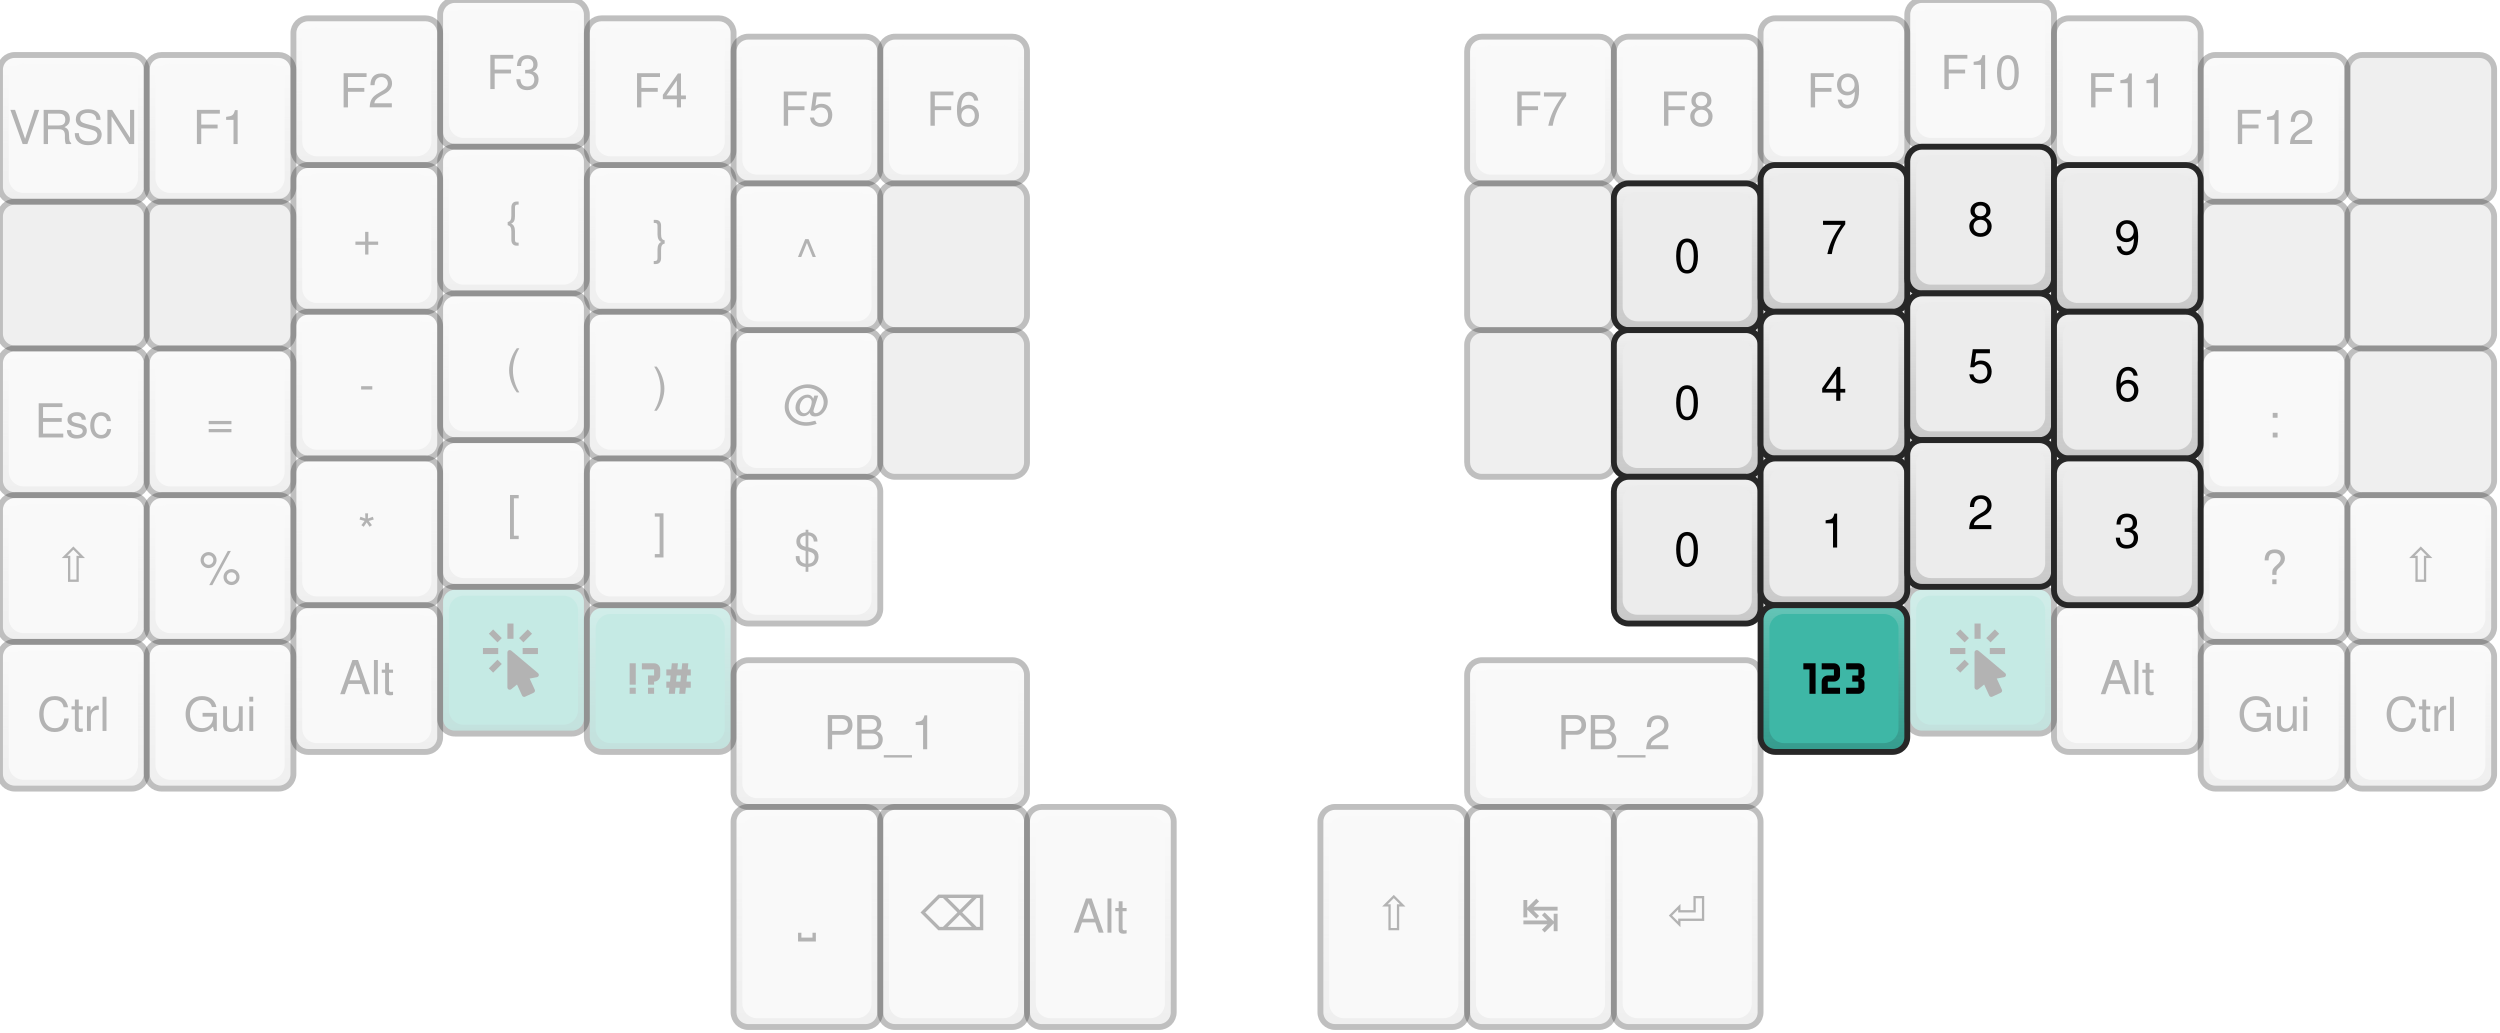
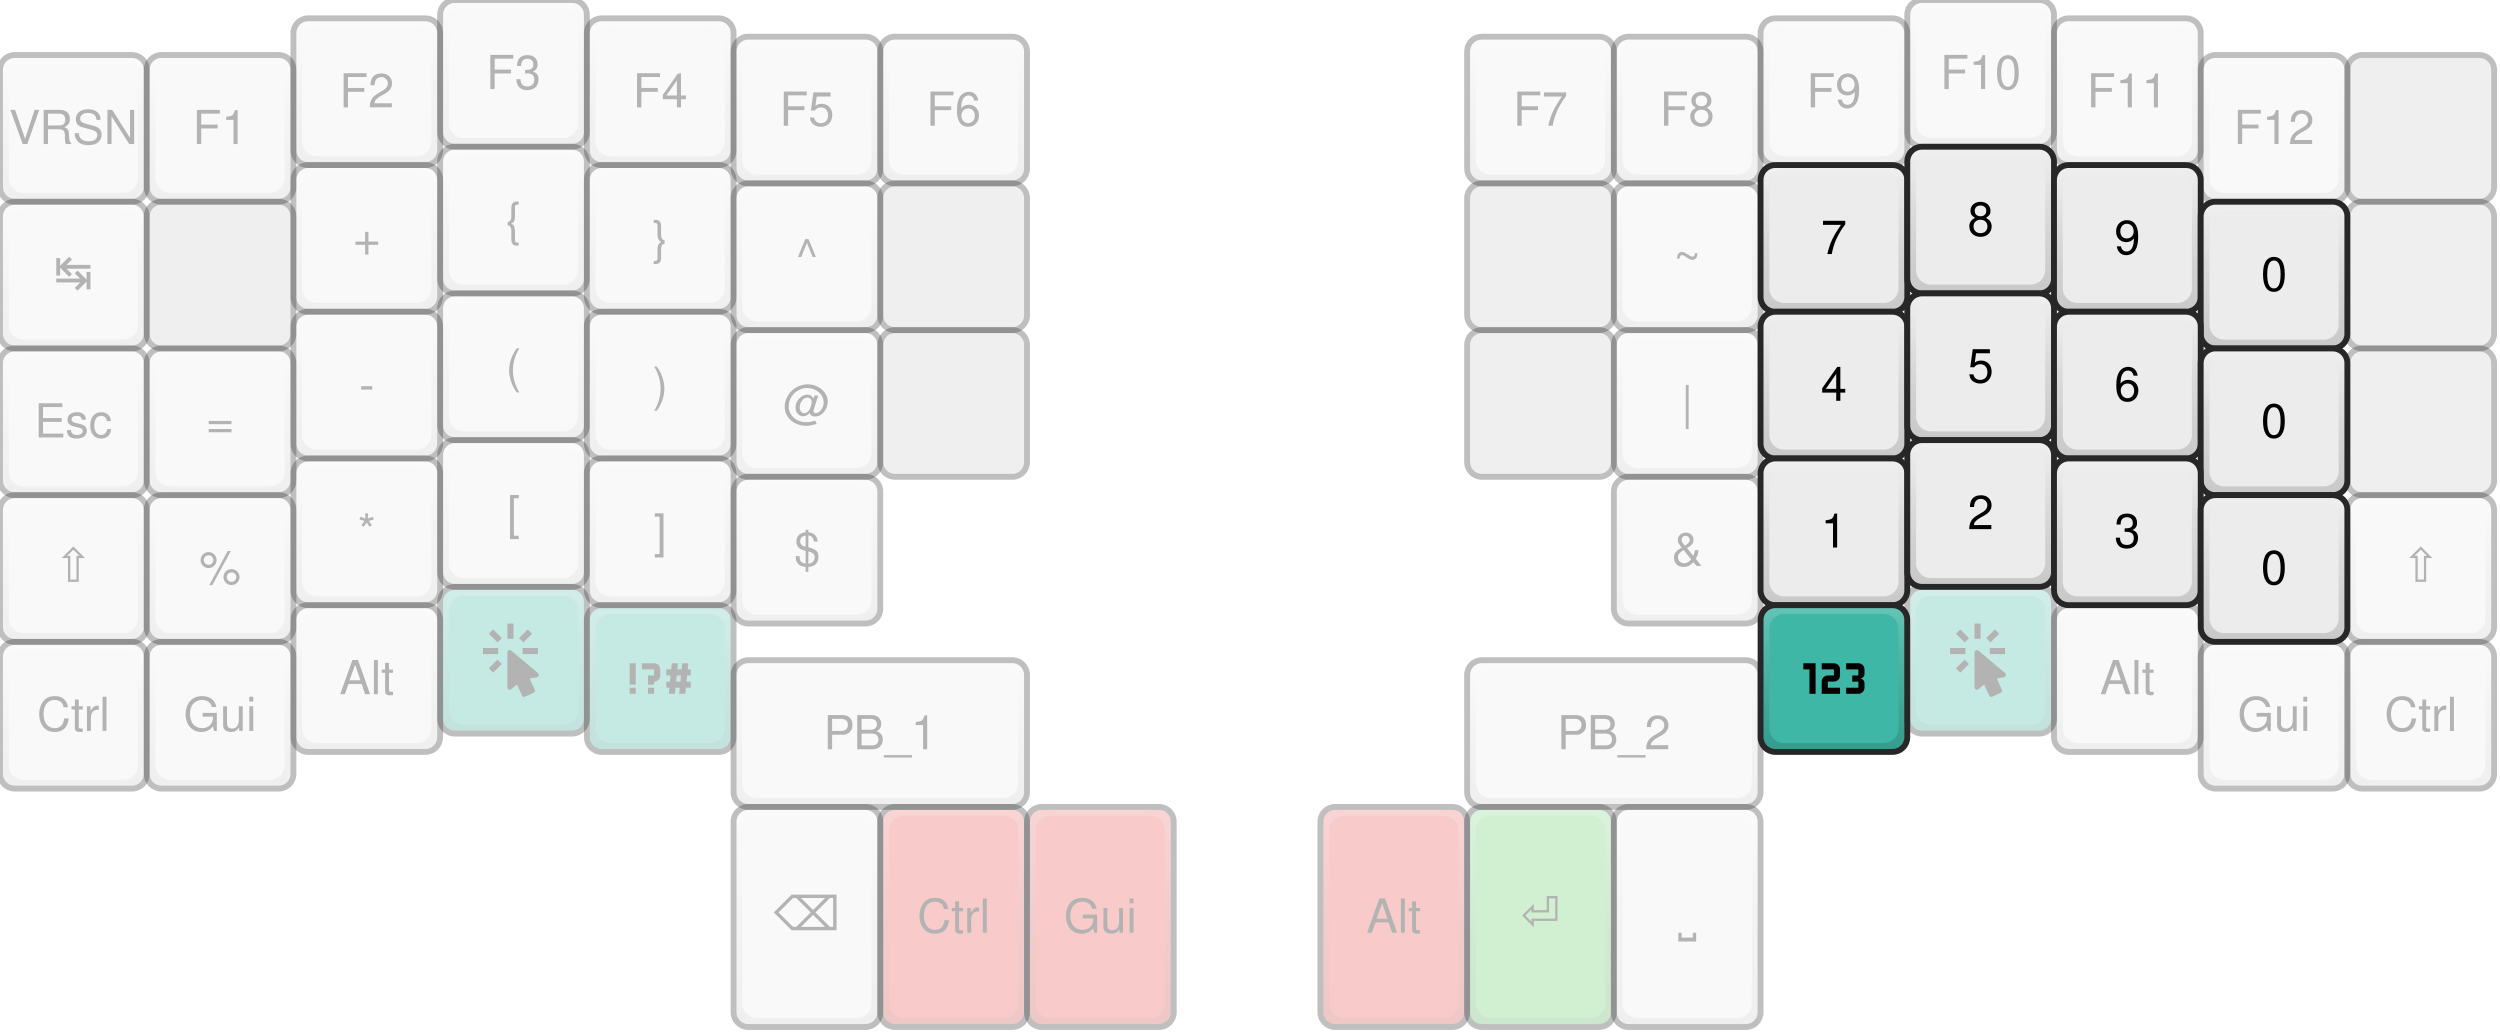
<svg xmlns="http://www.w3.org/2000/svg" width="852" height="352.0">
  <defs>
    <linearGradient id="keycap-border" x1="0%" y1="0%" x2="0%" y2="100%">
      <stop offset="0%" stop-color="rgba(255,255,255,0.2)" />
      <stop offset="100%" stop-color="rgba(0,0,0,0.15)" />
    </linearGradient>
  </defs>
  <g transform="translate(0, 18.75)" opacity="0.3">
    <rect rx="5" fill="#ececec" width="50" height="50" />
    <rect rx="5" stroke-width="2" stroke="#272727" fill="url(#keycap-border)" width="50" height="50" />
    <rect style="fill:#ececec;stroke-width:2" rx="5" x="3" y="3" width="44" height="44" />
    <text style="font-size:16px;color:#272727;font-family:'Helvetica', 'Arial', sans-serif;text-anchor:middle;dominant-baseline:middle" x="25.0" y="25.0">VRSN</text>
  </g>
  <g transform="translate(50, 18.75)" opacity="0.3">
    <rect rx="5" fill="#ececec" width="50" height="50" />
    <rect rx="5" stroke-width="2" stroke="#272727" fill="url(#keycap-border)" width="50" height="50" />
    <rect style="fill:#ececec;stroke-width:2" rx="5" x="3" y="3" width="44" height="44" />
    <text style="font-size:16px;color:#272727;font-family:'Helvetica', 'Arial', sans-serif;text-anchor:middle;dominant-baseline:middle" x="25.0" y="25.0">F1</text>
  </g>
  <g transform="translate(100, 6.25)" opacity="0.3">
    <rect rx="5" fill="#ececec" width="50" height="50" />
    <rect rx="5" stroke-width="2" stroke="#272727" fill="url(#keycap-border)" width="50" height="50" />
    <rect style="fill:#ececec;stroke-width:2" rx="5" x="3" y="3" width="44" height="44" />
    <text style="font-size:16px;color:#272727;font-family:'Helvetica', 'Arial', sans-serif;text-anchor:middle;dominant-baseline:middle" x="25.0" y="25.0">F2</text>
  </g>
  <g transform="translate(150, 0)" opacity="0.3">
    <rect rx="5" fill="#ececec" width="50" height="50" />
    <rect rx="5" stroke-width="2" stroke="#272727" fill="url(#keycap-border)" width="50" height="50" />
    <rect style="fill:#ececec;stroke-width:2" rx="5" x="3" y="3" width="44" height="44" />
    <text style="font-size:16px;color:#272727;font-family:'Helvetica', 'Arial', sans-serif;text-anchor:middle;dominant-baseline:middle" x="25.0" y="25.0">F3</text>
  </g>
  <g transform="translate(200, 6.25)" opacity="0.3">
    <rect rx="5" fill="#ececec" width="50" height="50" />
    <rect rx="5" stroke-width="2" stroke="#272727" fill="url(#keycap-border)" width="50" height="50" />
    <rect style="fill:#ececec;stroke-width:2" rx="5" x="3" y="3" width="44" height="44" />
    <text style="font-size:16px;color:#272727;font-family:'Helvetica', 'Arial', sans-serif;text-anchor:middle;dominant-baseline:middle" x="25.0" y="25.0">F4</text>
  </g>
  <g transform="translate(250, 12.5)" opacity="0.3">
    <rect rx="5" fill="#ececec" width="50" height="50" />
    <rect rx="5" stroke-width="2" stroke="#272727" fill="url(#keycap-border)" width="50" height="50" />
    <rect style="fill:#ececec;stroke-width:2" rx="5" x="3" y="3" width="44" height="44" />
    <text style="font-size:16px;color:#272727;font-family:'Helvetica', 'Arial', sans-serif;text-anchor:middle;dominant-baseline:middle" x="25.0" y="25.0">F5</text>
  </g>
  <g transform="translate(300, 12.5)" opacity="0.3">
    <rect rx="5" fill="#ececec" width="50" height="50" />
    <rect rx="5" stroke-width="2" stroke="#272727" fill="url(#keycap-border)" width="50" height="50" />
    <rect style="fill:#ececec;stroke-width:2" rx="5" x="3" y="3" width="44" height="44" />
    <text style="font-size:16px;color:#272727;font-family:'Helvetica', 'Arial', sans-serif;text-anchor:middle;dominant-baseline:middle" x="25.0" y="25.0">F6</text>
  </g>
  <g transform="translate(500, 12.5)" opacity="0.3">
    <rect rx="5" fill="#ececec" width="50" height="50" />
    <rect rx="5" stroke-width="2" stroke="#272727" fill="url(#keycap-border)" width="50" height="50" />
    <rect style="fill:#ececec;stroke-width:2" rx="5" x="3" y="3" width="44" height="44" />
    <text style="font-size:16px;color:#272727;font-family:'Helvetica', 'Arial', sans-serif;text-anchor:middle;dominant-baseline:middle" x="25.0" y="25.0">F7</text>
  </g>
  <g transform="translate(550, 12.5)" opacity="0.3">
    <rect rx="5" fill="#ececec" width="50" height="50" />
    <rect rx="5" stroke-width="2" stroke="#272727" fill="url(#keycap-border)" width="50" height="50" />
    <rect style="fill:#ececec;stroke-width:2" rx="5" x="3" y="3" width="44" height="44" />
    <text style="font-size:16px;color:#272727;font-family:'Helvetica', 'Arial', sans-serif;text-anchor:middle;dominant-baseline:middle" x="25.0" y="25.0">F8</text>
  </g>
  <g transform="translate(600, 6.25)" opacity="0.3">
    <rect rx="5" fill="#ececec" width="50" height="50" />
    <rect rx="5" stroke-width="2" stroke="#272727" fill="url(#keycap-border)" width="50" height="50" />
    <rect style="fill:#ececec;stroke-width:2" rx="5" x="3" y="3" width="44" height="44" />
    <text style="font-size:16px;color:#272727;font-family:'Helvetica', 'Arial', sans-serif;text-anchor:middle;dominant-baseline:middle" x="25.0" y="25.0">F9</text>
  </g>
  <g transform="translate(650, 0)" opacity="0.3">
    <rect rx="5" fill="#ececec" width="50" height="50" />
    <rect rx="5" stroke-width="2" stroke="#272727" fill="url(#keycap-border)" width="50" height="50" />
    <rect style="fill:#ececec;stroke-width:2" rx="5" x="3" y="3" width="44" height="44" />
    <text style="font-size:16px;color:#272727;font-family:'Helvetica', 'Arial', sans-serif;text-anchor:middle;dominant-baseline:middle" x="25.0" y="25.0">F10</text>
  </g>
  <g transform="translate(700, 6.25)" opacity="0.3">
    <rect rx="5" fill="#ececec" width="50" height="50" />
    <rect rx="5" stroke-width="2" stroke="#272727" fill="url(#keycap-border)" width="50" height="50" />
    <rect style="fill:#ececec;stroke-width:2" rx="5" x="3" y="3" width="44" height="44" />
    <text style="font-size:16px;color:#272727;font-family:'Helvetica', 'Arial', sans-serif;text-anchor:middle;dominant-baseline:middle" x="25.0" y="25.0">F11</text>
  </g>
  <g transform="translate(750, 18.75)" opacity="0.3">
    <rect rx="5" fill="#ececec" width="50" height="50" />
    <rect rx="5" stroke-width="2" stroke="#272727" fill="url(#keycap-border)" width="50" height="50" />
    <rect style="fill:#ececec;stroke-width:2" rx="5" x="3" y="3" width="44" height="44" />
    <text style="font-size:16px;color:#272727;font-family:'Helvetica', 'Arial', sans-serif;text-anchor:middle;dominant-baseline:middle" x="25.0" y="25.0">F12</text>
  </g>
  <g transform="translate(800, 18.75)" opacity="0.3">
    <rect fill="#ececec" rx="5" width="50" height="50" />
    <rect stroke-width="2" stroke="#272727" fill="rgba(0,0,0,0.15)" rx="5" width="50" height="50" />
  </g>
  <g transform="translate(0, 68.75)" opacity="0.3">
-     <rect fill="#ececec" rx="5" width="50" height="50" />
-     <rect stroke-width="2" stroke="#272727" fill="rgba(0,0,0,0.15)" rx="5" width="50" height="50" />
+     <rect rx="5" fill="#ececec" width="50" height="50" />
+     <rect rx="5" stroke-width="2" stroke="#272727" fill="url(#keycap-border)" width="50" height="50" />
+     <rect style="fill:#ececec;stroke-width:2" rx="5" x="3" y="3" width="44" height="44" />
+     <text style="font-size:16px;color:#272727;font-family:'Helvetica', 'Arial', sans-serif;text-anchor:middle;dominant-baseline:middle" x="25.0" y="25.0">↹</text>
  </g>
  <g transform="translate(50, 68.75)" opacity="0.3">
    <rect fill="#ececec" rx="5" width="50" height="50" />
    <rect stroke-width="2" stroke="#272727" fill="rgba(0,0,0,0.15)" rx="5" width="50" height="50" />
  </g>
  <g transform="translate(100, 56.25)" opacity="0.3">
    <rect rx="5" fill="#ececec" width="50" height="50" />
    <rect rx="5" stroke-width="2" stroke="#272727" fill="url(#keycap-border)" width="50" height="50" />
    <rect style="fill:#ececec;stroke-width:2" rx="5" x="3" y="3" width="44" height="44" />
    <text style="font-size:16px;color:#272727;font-family:'Helvetica', 'Arial', sans-serif;text-anchor:middle;dominant-baseline:middle" x="25.0" y="25.0">+</text>
  </g>
  <g transform="translate(150, 50)" opacity="0.3">
    <rect rx="5" fill="#ececec" width="50" height="50" />
    <rect rx="5" stroke-width="2" stroke="#272727" fill="url(#keycap-border)" width="50" height="50" />
    <rect style="fill:#ececec;stroke-width:2" rx="5" x="3" y="3" width="44" height="44" />
    <text style="font-size:16px;color:#272727;font-family:'Helvetica', 'Arial', sans-serif;text-anchor:middle;dominant-baseline:middle" x="25.0" y="25.0">{</text>
  </g>
  <g transform="translate(200, 56.25)" opacity="0.3">
    <rect rx="5" fill="#ececec" width="50" height="50" />
    <rect rx="5" stroke-width="2" stroke="#272727" fill="url(#keycap-border)" width="50" height="50" />
    <rect style="fill:#ececec;stroke-width:2" rx="5" x="3" y="3" width="44" height="44" />
    <text style="font-size:16px;color:#272727;font-family:'Helvetica', 'Arial', sans-serif;text-anchor:middle;dominant-baseline:middle" x="25.0" y="25.0">}</text>
  </g>
  <g transform="translate(250, 62.5)" opacity="0.3">
    <rect rx="5" fill="#ececec" width="50" height="50" />
    <rect rx="5" stroke-width="2" stroke="#272727" fill="url(#keycap-border)" width="50" height="50" />
    <rect style="fill:#ececec;stroke-width:2" rx="5" x="3" y="3" width="44" height="44" />
    <text style="font-size:16px;color:#272727;font-family:'Helvetica', 'Arial', sans-serif;text-anchor:middle;dominant-baseline:middle" x="25.0" y="25.0">^</text>
  </g>
  <g transform="translate(300, 62.5)" opacity="0.3">
    <rect fill="#ececec" rx="5" width="50" height="50" />
    <rect stroke-width="2" stroke="#272727" fill="rgba(0,0,0,0.15)" rx="5" width="50" height="50" />
  </g>
  <g transform="translate(500, 62.5)" opacity="0.3">
    <rect fill="#ececec" rx="5" width="50" height="50" />
    <rect stroke-width="2" stroke="#272727" fill="rgba(0,0,0,0.15)" rx="5" width="50" height="50" />
  </g>
-   <g transform="translate(550, 62.5)" opacity="1">
+   <g transform="translate(550, 62.5)" opacity="0.3">
+     <rect rx="5" fill="#ececec" width="50" height="50" />
+     <rect rx="5" stroke-width="2" stroke="#272727" fill="url(#keycap-border)" width="50" height="50" />
+     <rect style="fill:#ececec;stroke-width:2" rx="5" x="3" y="3" width="44" height="44" />
+     <text style="font-size:16px;color:#272727;font-family:'Helvetica', 'Arial', sans-serif;text-anchor:middle;dominant-baseline:middle" x="25.0" y="25.0">~</text>
+   </g>
+   <g transform="translate(600, 56.25)" opacity="1">
+     <rect rx="5" fill="#ececec" width="50" height="50" />
+     <rect rx="5" stroke-width="2" stroke="#272727" fill="url(#keycap-border)" width="50" height="50" />
+     <rect style="fill:#ececec;stroke-width:2" rx="5" x="3" y="3" width="44" height="44" />
+     <text style="font-size:16px;color:#272727;font-family:'Helvetica', 'Arial', sans-serif;text-anchor:middle;dominant-baseline:middle" x="25.0" y="25.0">7</text>
+   </g>
+   <g transform="translate(650, 50)" opacity="1">
+     <rect rx="5" fill="#ececec" width="50" height="50" />
+     <rect rx="5" stroke-width="2" stroke="#272727" fill="url(#keycap-border)" width="50" height="50" />
+     <rect style="fill:#ececec;stroke-width:2" rx="5" x="3" y="3" width="44" height="44" />
+     <text style="font-size:16px;color:#272727;font-family:'Helvetica', 'Arial', sans-serif;text-anchor:middle;dominant-baseline:middle" x="25.0" y="25.0">8</text>
+   </g>
+   <g transform="translate(700, 56.25)" opacity="1">
+     <rect rx="5" fill="#ececec" width="50" height="50" />
+     <rect rx="5" stroke-width="2" stroke="#272727" fill="url(#keycap-border)" width="50" height="50" />
+     <rect style="fill:#ececec;stroke-width:2" rx="5" x="3" y="3" width="44" height="44" />
+     <text style="font-size:16px;color:#272727;font-family:'Helvetica', 'Arial', sans-serif;text-anchor:middle;dominant-baseline:middle" x="25.0" y="25.0">9</text>
+   </g>
+   <g transform="translate(750, 68.75)" opacity="1">
    <rect rx="5" fill="#ececec" width="50" height="50" />
    <rect rx="5" stroke-width="2" stroke="#272727" fill="url(#keycap-border)" width="50" height="50" />
    <rect style="fill:#ececec;stroke-width:2" rx="5" x="3" y="3" width="44" height="44" />
    <text style="font-size:16px;color:#272727;font-family:'Helvetica', 'Arial', sans-serif;text-anchor:middle;dominant-baseline:middle" x="25.0" y="25.0">0</text>
  </g>
-   <g transform="translate(600, 56.25)" opacity="1">
-     <rect rx="5" fill="#ececec" width="50" height="50" />
-     <rect rx="5" stroke-width="2" stroke="#272727" fill="url(#keycap-border)" width="50" height="50" />
-     <rect style="fill:#ececec;stroke-width:2" rx="5" x="3" y="3" width="44" height="44" />
-     <text style="font-size:16px;color:#272727;font-family:'Helvetica', 'Arial', sans-serif;text-anchor:middle;dominant-baseline:middle" x="25.0" y="25.0">7</text>
-   </g>
-   <g transform="translate(650, 50)" opacity="1">
-     <rect rx="5" fill="#ececec" width="50" height="50" />
-     <rect rx="5" stroke-width="2" stroke="#272727" fill="url(#keycap-border)" width="50" height="50" />
-     <rect style="fill:#ececec;stroke-width:2" rx="5" x="3" y="3" width="44" height="44" />
-     <text style="font-size:16px;color:#272727;font-family:'Helvetica', 'Arial', sans-serif;text-anchor:middle;dominant-baseline:middle" x="25.0" y="25.0">8</text>
-   </g>
-   <g transform="translate(700, 56.25)" opacity="1">
-     <rect rx="5" fill="#ececec" width="50" height="50" />
-     <rect rx="5" stroke-width="2" stroke="#272727" fill="url(#keycap-border)" width="50" height="50" />
-     <rect style="fill:#ececec;stroke-width:2" rx="5" x="3" y="3" width="44" height="44" />
-     <text style="font-size:16px;color:#272727;font-family:'Helvetica', 'Arial', sans-serif;text-anchor:middle;dominant-baseline:middle" x="25.0" y="25.0">9</text>
-   </g>
-   <g transform="translate(750, 68.75)" opacity="0.3">
-     <rect fill="#ececec" rx="5" width="50" height="50" />
-     <rect stroke-width="2" stroke="#272727" fill="rgba(0,0,0,0.15)" rx="5" width="50" height="50" />
-   </g>
  <g transform="translate(800, 68.75)" opacity="0.3">
    <rect fill="#ececec" rx="5" width="50" height="50" />
    <rect stroke-width="2" stroke="#272727" fill="rgba(0,0,0,0.15)" rx="5" width="50" height="50" />
  </g>
  <g transform="translate(0, 118.75)" opacity="0.3">
    <rect rx="5" fill="#ececec" width="50" height="50" />
    <rect rx="5" stroke-width="2" stroke="#272727" fill="url(#keycap-border)" width="50" height="50" />
    <rect style="fill:#ececec;stroke-width:2" rx="5" x="3" y="3" width="44" height="44" />
    <text style="font-size:16px;color:#272727;font-family:'Helvetica', 'Arial', sans-serif;text-anchor:middle;dominant-baseline:middle" x="25.0" y="25.0">Esc</text>
  </g>
  <g transform="translate(50, 118.75)" opacity="0.3">
    <rect rx="5" fill="#ececec" width="50" height="50" />
    <rect rx="5" stroke-width="2" stroke="#272727" fill="url(#keycap-border)" width="50" height="50" />
    <rect style="fill:#ececec;stroke-width:2" rx="5" x="3" y="3" width="44" height="44" />
    <text style="font-size:16px;color:#272727;font-family:'Helvetica', 'Arial', sans-serif;text-anchor:middle;dominant-baseline:middle" x="25.0" y="25.0">=</text>
  </g>
  <g transform="translate(100, 106.25)" opacity="0.3">
    <rect rx="5" fill="#ececec" width="50" height="50" />
    <rect rx="5" stroke-width="2" stroke="#272727" fill="url(#keycap-border)" width="50" height="50" />
    <rect style="fill:#ececec;stroke-width:2" rx="5" x="3" y="3" width="44" height="44" />
    <text style="font-size:16px;color:#272727;font-family:'Helvetica', 'Arial', sans-serif;text-anchor:middle;dominant-baseline:middle" x="25.0" y="25.0">-</text>
  </g>
  <g transform="translate(150, 100)" opacity="0.3">
    <rect rx="5" fill="#ececec" width="50" height="50" />
    <rect rx="5" stroke-width="2" stroke="#272727" fill="url(#keycap-border)" width="50" height="50" />
    <rect style="fill:#ececec;stroke-width:2" rx="5" x="3" y="3" width="44" height="44" />
    <text style="font-size:16px;color:#272727;font-family:'Helvetica', 'Arial', sans-serif;text-anchor:middle;dominant-baseline:middle" x="25.0" y="25.0">(</text>
  </g>
  <g transform="translate(200, 106.25)" opacity="0.3">
    <rect rx="5" fill="#ececec" width="50" height="50" />
    <rect rx="5" stroke-width="2" stroke="#272727" fill="url(#keycap-border)" width="50" height="50" />
    <rect style="fill:#ececec;stroke-width:2" rx="5" x="3" y="3" width="44" height="44" />
    <text style="font-size:16px;color:#272727;font-family:'Helvetica', 'Arial', sans-serif;text-anchor:middle;dominant-baseline:middle" x="25.0" y="25.0">)</text>
  </g>
  <g transform="translate(250, 112.5)" opacity="0.3">
    <rect rx="5" fill="#ececec" width="50" height="50" />
    <rect rx="5" stroke-width="2" stroke="#272727" fill="url(#keycap-border)" width="50" height="50" />
    <rect style="fill:#ececec;stroke-width:2" rx="5" x="3" y="3" width="44" height="44" />
    <text style="font-size:16px;color:#272727;font-family:'Helvetica', 'Arial', sans-serif;text-anchor:middle;dominant-baseline:middle" x="25.0" y="25.0">@</text>
  </g>
  <g transform="translate(300, 112.5)" opacity="0.3">
    <rect fill="#ececec" rx="5" width="50" height="50" />
    <rect stroke-width="2" stroke="#272727" fill="rgba(0,0,0,0.15)" rx="5" width="50" height="50" />
  </g>
  <g transform="translate(500, 112.5)" opacity="0.3">
    <rect fill="#ececec" rx="5" width="50" height="50" />
    <rect stroke-width="2" stroke="#272727" fill="rgba(0,0,0,0.15)" rx="5" width="50" height="50" />
  </g>
-   <g transform="translate(550, 112.5)" opacity="1">
+   <g transform="translate(550, 112.5)" opacity="0.3">
+     <rect rx="5" fill="#ececec" width="50" height="50" />
+     <rect rx="5" stroke-width="2" stroke="#272727" fill="url(#keycap-border)" width="50" height="50" />
+     <rect style="fill:#ececec;stroke-width:2" rx="5" x="3" y="3" width="44" height="44" />
+     <text style="font-size:16px;color:#272727;font-family:'Helvetica', 'Arial', sans-serif;text-anchor:middle;dominant-baseline:middle" x="25.0" y="25.0">|</text>
+   </g>
+   <g transform="translate(600, 106.25)" opacity="1">
+     <rect rx="5" fill="#ececec" width="50" height="50" />
+     <rect rx="5" stroke-width="2" stroke="#272727" fill="url(#keycap-border)" width="50" height="50" />
+     <rect style="fill:#ececec;stroke-width:2" rx="5" x="3" y="3" width="44" height="44" />
+     <text style="font-size:16px;color:#272727;font-family:'Helvetica', 'Arial', sans-serif;text-anchor:middle;dominant-baseline:middle" x="25.0" y="25.0">4</text>
+   </g>
+   <g transform="translate(650, 100)" opacity="1">
+     <rect rx="5" fill="#ececec" width="50" height="50" />
+     <rect rx="5" stroke-width="2" stroke="#272727" fill="url(#keycap-border)" width="50" height="50" />
+     <rect style="fill:#ececec;stroke-width:2" rx="5" x="3" y="3" width="44" height="44" />
+     <text style="font-size:16px;color:#272727;font-family:'Helvetica', 'Arial', sans-serif;text-anchor:middle;dominant-baseline:middle" x="25.0" y="25.0">5</text>
+   </g>
+   <g transform="translate(700, 106.25)" opacity="1">
+     <rect rx="5" fill="#ececec" width="50" height="50" />
+     <rect rx="5" stroke-width="2" stroke="#272727" fill="url(#keycap-border)" width="50" height="50" />
+     <rect style="fill:#ececec;stroke-width:2" rx="5" x="3" y="3" width="44" height="44" />
+     <text style="font-size:16px;color:#272727;font-family:'Helvetica', 'Arial', sans-serif;text-anchor:middle;dominant-baseline:middle" x="25.0" y="25.0">6</text>
+   </g>
+   <g transform="translate(750, 118.75)" opacity="1">
    <rect rx="5" fill="#ececec" width="50" height="50" />
    <rect rx="5" stroke-width="2" stroke="#272727" fill="url(#keycap-border)" width="50" height="50" />
    <rect style="fill:#ececec;stroke-width:2" rx="5" x="3" y="3" width="44" height="44" />
    <text style="font-size:16px;color:#272727;font-family:'Helvetica', 'Arial', sans-serif;text-anchor:middle;dominant-baseline:middle" x="25.0" y="25.0">0</text>
  </g>
-   <g transform="translate(600, 106.25)" opacity="1">
-     <rect rx="5" fill="#ececec" width="50" height="50" />
-     <rect rx="5" stroke-width="2" stroke="#272727" fill="url(#keycap-border)" width="50" height="50" />
-     <rect style="fill:#ececec;stroke-width:2" rx="5" x="3" y="3" width="44" height="44" />
-     <text style="font-size:16px;color:#272727;font-family:'Helvetica', 'Arial', sans-serif;text-anchor:middle;dominant-baseline:middle" x="25.0" y="25.0">4</text>
-   </g>
-   <g transform="translate(650, 100)" opacity="1">
-     <rect rx="5" fill="#ececec" width="50" height="50" />
-     <rect rx="5" stroke-width="2" stroke="#272727" fill="url(#keycap-border)" width="50" height="50" />
-     <rect style="fill:#ececec;stroke-width:2" rx="5" x="3" y="3" width="44" height="44" />
-     <text style="font-size:16px;color:#272727;font-family:'Helvetica', 'Arial', sans-serif;text-anchor:middle;dominant-baseline:middle" x="25.0" y="25.0">5</text>
-   </g>
-   <g transform="translate(700, 106.25)" opacity="1">
-     <rect rx="5" fill="#ececec" width="50" height="50" />
-     <rect rx="5" stroke-width="2" stroke="#272727" fill="url(#keycap-border)" width="50" height="50" />
-     <rect style="fill:#ececec;stroke-width:2" rx="5" x="3" y="3" width="44" height="44" />
-     <text style="font-size:16px;color:#272727;font-family:'Helvetica', 'Arial', sans-serif;text-anchor:middle;dominant-baseline:middle" x="25.0" y="25.0">6</text>
-   </g>
-   <g transform="translate(750, 118.75)" opacity="0.3">
-     <rect rx="5" fill="#ececec" width="50" height="50" />
-     <rect rx="5" stroke-width="2" stroke="#272727" fill="url(#keycap-border)" width="50" height="50" />
-     <rect style="fill:#ececec;stroke-width:2" rx="5" x="3" y="3" width="44" height="44" />
-     <text style="font-size:16px;color:#272727;font-family:'Helvetica', 'Arial', sans-serif;text-anchor:middle;dominant-baseline:middle" x="25.0" y="25.0">:</text>
-   </g>
  <g transform="translate(800, 118.75)" opacity="0.3">
    <rect fill="#ececec" rx="5" width="50" height="50" />
    <rect stroke-width="2" stroke="#272727" fill="rgba(0,0,0,0.15)" rx="5" width="50" height="50" />
  </g>
  <g transform="translate(0, 168.75)" opacity="0.3">
    <rect rx="5" fill="#ececec" width="50" height="50" />
    <rect rx="5" stroke-width="2" stroke="#272727" fill="url(#keycap-border)" width="50" height="50" />
    <rect style="fill:#ececec;stroke-width:2" rx="5" x="3" y="3" width="44" height="44" />
    <text style="font-size:16px;color:#272727;font-family:'Helvetica', 'Arial', sans-serif;text-anchor:middle;dominant-baseline:middle" x="25.0" y="25.0">⇧</text>
  </g>
  <g transform="translate(50, 168.75)" opacity="0.3">
    <rect rx="5" fill="#ececec" width="50" height="50" />
    <rect rx="5" stroke-width="2" stroke="#272727" fill="url(#keycap-border)" width="50" height="50" />
    <rect style="fill:#ececec;stroke-width:2" rx="5" x="3" y="3" width="44" height="44" />
    <text style="font-size:16px;color:#272727;font-family:'Helvetica', 'Arial', sans-serif;text-anchor:middle;dominant-baseline:middle" x="25.0" y="25.0">%</text>
  </g>
  <g transform="translate(100, 156.25)" opacity="0.3">
    <rect rx="5" fill="#ececec" width="50" height="50" />
    <rect rx="5" stroke-width="2" stroke="#272727" fill="url(#keycap-border)" width="50" height="50" />
    <rect style="fill:#ececec;stroke-width:2" rx="5" x="3" y="3" width="44" height="44" />
    <text style="font-size:16px;color:#272727;font-family:'Helvetica', 'Arial', sans-serif;text-anchor:middle;dominant-baseline:middle" x="25.0" y="25.0">*</text>
  </g>
  <g transform="translate(150, 150)" opacity="0.3">
    <rect rx="5" fill="#ececec" width="50" height="50" />
    <rect rx="5" stroke-width="2" stroke="#272727" fill="url(#keycap-border)" width="50" height="50" />
    <rect style="fill:#ececec;stroke-width:2" rx="5" x="3" y="3" width="44" height="44" />
    <text style="font-size:16px;color:#272727;font-family:'Helvetica', 'Arial', sans-serif;text-anchor:middle;dominant-baseline:middle" x="25.0" y="25.0">[</text>
  </g>
  <g transform="translate(200, 156.25)" opacity="0.3">
    <rect rx="5" fill="#ececec" width="50" height="50" />
    <rect rx="5" stroke-width="2" stroke="#272727" fill="url(#keycap-border)" width="50" height="50" />
    <rect style="fill:#ececec;stroke-width:2" rx="5" x="3" y="3" width="44" height="44" />
    <text style="font-size:16px;color:#272727;font-family:'Helvetica', 'Arial', sans-serif;text-anchor:middle;dominant-baseline:middle" x="25.0" y="25.0">]</text>
  </g>
  <g transform="translate(250, 162.5)" opacity="0.3">
    <rect rx="5" fill="#ececec" width="50" height="50" />
    <rect rx="5" stroke-width="2" stroke="#272727" fill="url(#keycap-border)" width="50" height="50" />
    <rect style="fill:#ececec;stroke-width:2" rx="5" x="3" y="3" width="44" height="44" />
    <text style="font-size:16px;color:#272727;font-family:'Helvetica', 'Arial', sans-serif;text-anchor:middle;dominant-baseline:middle" x="25.0" y="25.0">$</text>
  </g>
-   <g transform="translate(550, 162.5)" opacity="1">
+   <g transform="translate(550, 162.5)" opacity="0.3">
+     <rect rx="5" fill="#ececec" width="50" height="50" />
+     <rect rx="5" stroke-width="2" stroke="#272727" fill="url(#keycap-border)" width="50" height="50" />
+     <rect style="fill:#ececec;stroke-width:2" rx="5" x="3" y="3" width="44" height="44" />
+     <text style="font-size:16px;color:#272727;font-family:'Helvetica', 'Arial', sans-serif;text-anchor:middle;dominant-baseline:middle" x="25.0" y="25.0">&amp;</text>
+   </g>
+   <g transform="translate(600, 156.25)" opacity="1">
+     <rect rx="5" fill="#ececec" width="50" height="50" />
+     <rect rx="5" stroke-width="2" stroke="#272727" fill="url(#keycap-border)" width="50" height="50" />
+     <rect style="fill:#ececec;stroke-width:2" rx="5" x="3" y="3" width="44" height="44" />
+     <text style="font-size:16px;color:#272727;font-family:'Helvetica', 'Arial', sans-serif;text-anchor:middle;dominant-baseline:middle" x="25.0" y="25.0">1</text>
+   </g>
+   <g transform="translate(650, 150)" opacity="1">
+     <rect rx="5" fill="#ececec" width="50" height="50" />
+     <rect rx="5" stroke-width="2" stroke="#272727" fill="url(#keycap-border)" width="50" height="50" />
+     <rect style="fill:#ececec;stroke-width:2" rx="5" x="3" y="3" width="44" height="44" />
+     <text style="font-size:16px;color:#272727;font-family:'Helvetica', 'Arial', sans-serif;text-anchor:middle;dominant-baseline:middle" x="25.0" y="25.0">2</text>
+   </g>
+   <g transform="translate(700, 156.25)" opacity="1">
+     <rect rx="5" fill="#ececec" width="50" height="50" />
+     <rect rx="5" stroke-width="2" stroke="#272727" fill="url(#keycap-border)" width="50" height="50" />
+     <rect style="fill:#ececec;stroke-width:2" rx="5" x="3" y="3" width="44" height="44" />
+     <text style="font-size:16px;color:#272727;font-family:'Helvetica', 'Arial', sans-serif;text-anchor:middle;dominant-baseline:middle" x="25.0" y="25.0">3</text>
+   </g>
+   <g transform="translate(750, 168.75)" opacity="1">
    <rect rx="5" fill="#ececec" width="50" height="50" />
    <rect rx="5" stroke-width="2" stroke="#272727" fill="url(#keycap-border)" width="50" height="50" />
    <rect style="fill:#ececec;stroke-width:2" rx="5" x="3" y="3" width="44" height="44" />
    <text style="font-size:16px;color:#272727;font-family:'Helvetica', 'Arial', sans-serif;text-anchor:middle;dominant-baseline:middle" x="25.0" y="25.0">0</text>
-   </g>
-   <g transform="translate(600, 156.25)" opacity="1">
-     <rect rx="5" fill="#ececec" width="50" height="50" />
-     <rect rx="5" stroke-width="2" stroke="#272727" fill="url(#keycap-border)" width="50" height="50" />
-     <rect style="fill:#ececec;stroke-width:2" rx="5" x="3" y="3" width="44" height="44" />
-     <text style="font-size:16px;color:#272727;font-family:'Helvetica', 'Arial', sans-serif;text-anchor:middle;dominant-baseline:middle" x="25.0" y="25.0">1</text>
-   </g>
-   <g transform="translate(650, 150)" opacity="1">
-     <rect rx="5" fill="#ececec" width="50" height="50" />
-     <rect rx="5" stroke-width="2" stroke="#272727" fill="url(#keycap-border)" width="50" height="50" />
-     <rect style="fill:#ececec;stroke-width:2" rx="5" x="3" y="3" width="44" height="44" />
-     <text style="font-size:16px;color:#272727;font-family:'Helvetica', 'Arial', sans-serif;text-anchor:middle;dominant-baseline:middle" x="25.0" y="25.0">2</text>
-   </g>
-   <g transform="translate(700, 156.25)" opacity="1">
-     <rect rx="5" fill="#ececec" width="50" height="50" />
-     <rect rx="5" stroke-width="2" stroke="#272727" fill="url(#keycap-border)" width="50" height="50" />
-     <rect style="fill:#ececec;stroke-width:2" rx="5" x="3" y="3" width="44" height="44" />
-     <text style="font-size:16px;color:#272727;font-family:'Helvetica', 'Arial', sans-serif;text-anchor:middle;dominant-baseline:middle" x="25.0" y="25.0">3</text>
-   </g>
-   <g transform="translate(750, 168.75)" opacity="0.3">
-     <rect rx="5" fill="#ececec" width="50" height="50" />
-     <rect rx="5" stroke-width="2" stroke="#272727" fill="url(#keycap-border)" width="50" height="50" />
-     <rect style="fill:#ececec;stroke-width:2" rx="5" x="3" y="3" width="44" height="44" />
-     <text style="font-size:16px;color:#272727;font-family:'Helvetica', 'Arial', sans-serif;text-anchor:middle;dominant-baseline:middle" x="25.0" y="25.0">?</text>
  </g>
  <g transform="translate(800, 168.75)" opacity="0.3">
    <rect rx="5" fill="#ececec" width="50" height="50" />
    <rect rx="5" stroke-width="2" stroke="#272727" fill="url(#keycap-border)" width="50" height="50" />
    <rect style="fill:#ececec;stroke-width:2" rx="5" x="3" y="3" width="44" height="44" />
    <text style="font-size:16px;color:#272727;font-family:'Helvetica', 'Arial', sans-serif;text-anchor:middle;dominant-baseline:middle" x="25.0" y="25.0">⇧</text>
  </g>
  <g transform="translate(0, 218.75)" opacity="0.3">
    <rect rx="5" fill="#ececec" width="50" height="50" />
    <rect rx="5" stroke-width="2" stroke="#272727" fill="url(#keycap-border)" width="50" height="50" />
    <rect style="fill:#ececec;stroke-width:2" rx="5" x="3" y="3" width="44" height="44" />
    <text style="font-size:16px;color:#272727;font-family:'Helvetica', 'Arial', sans-serif;text-anchor:middle;dominant-baseline:middle" x="25.0" y="25.0">Ctrl</text>
  </g>
  <g transform="translate(50, 218.75)" opacity="0.3">
    <rect rx="5" fill="#ececec" width="50" height="50" />
    <rect rx="5" stroke-width="2" stroke="#272727" fill="url(#keycap-border)" width="50" height="50" />
    <rect style="fill:#ececec;stroke-width:2" rx="5" x="3" y="3" width="44" height="44" />
    <text style="font-size:16px;color:#272727;font-family:'Helvetica', 'Arial', sans-serif;text-anchor:middle;dominant-baseline:middle" x="25.0" y="25.0">Gui</text>
  </g>
  <g transform="translate(100, 206.25)" opacity="0.3">
    <rect rx="5" fill="#ececec" width="50" height="50" />
    <rect rx="5" stroke-width="2" stroke="#272727" fill="url(#keycap-border)" width="50" height="50" />
    <rect style="fill:#ececec;stroke-width:2" rx="5" x="3" y="3" width="44" height="44" />
    <text style="font-size:16px;color:#272727;font-family:'Helvetica', 'Arial', sans-serif;text-anchor:middle;dominant-baseline:middle" x="25.0" y="25.0">Alt</text>
  </g>
  <g transform="translate(150, 200)" opacity="0.3">
    <rect rx="5" fill="#3eb7a6" width="50" height="50" />
    <rect rx="5" stroke-width="2" stroke="#272727" fill="url(#keycap-border)" width="50" height="50" />
    <rect style="fill:#3eb7a6;stroke-width:2" rx="5" x="3" y="3" width="44" height="44" />
    <svg x="12.5" y="12.5" width="25" height="25">
      <svg viewBox="0 0 24 24">
        <path d="M10.76,8.69A0.76,0.76 0 0,0 10,9.45V20.9C10,21.32 10.34,21.66 10.76,21.66C10.95,21.66 11.11,21.6 11.24,21.5L13.15,19.95L14.81,23.57C14.94,23.84 15.21,24 15.5,24C15.61,24 15.72,24 15.83,23.92L18.59,22.64C18.97,22.46 19.15,22 18.95,21.63L17.28,18L19.69,17.55C19.85,17.5 20,17.43 20.12,17.29C20.39,16.97 20.35,16.5 20,16.21L11.26,8.86L11.25,8.87C11.12,8.76 10.95,8.69 10.76,8.69M15,10V8H20V10H15M13.83,4.76L16.66,1.93L18.07,3.34L15.24,6.17L13.83,4.76M10,0H12V5H10V0M3.93,14.66L6.76,11.83L8.17,13.24L5.34,16.07L3.93,14.66M3.93,3.34L5.34,1.93L8.17,4.76L6.76,6.17L3.93,3.34M7,10H2V8H7V10" />
      </svg>
    </svg>
  </g>
  <g transform="translate(200, 206.25)" opacity="0.3">
    <rect rx="5" fill="#3eb7a6" width="50" height="50" />
    <rect rx="5" stroke-width="2" stroke="#272727" fill="url(#keycap-border)" width="50" height="50" />
    <rect style="fill:#3eb7a6;stroke-width:2" rx="5" x="3" y="3" width="44" height="44" />
    <svg x="12.5" y="12.5" width="25" height="25">
      <svg viewBox="0 0 24 24">
        <path d="M2 7V14H4V7H2M6 7V9H10V11H8V14H10V13C11.11 13 12 12.11 12 11V9C12 7.89 11.11 7 10 7H6M15.8 7L15.6 9H14V11H15.4L15.2 13H14V15H15L14.8 17H16.8L17 15H18.4L18.2 17H20.2L20.4 15H22V13H20.6L20.8 11H22V9H21L21.2 7H19.2L19 9H17.6L17.8 7H15.8M17.4 11H18.8L18.6 13H17.2L17.4 11M2 15V17H4V15H2M8 15V17H10V15H8Z" />
      </svg>
    </svg>
  </g>
  <g transform="translate(250, 225.0)" opacity="0.3">
    <rect rx="5" fill="#ececec" width="100" height="50" />
    <rect rx="5" stroke-width="2" stroke="#272727" fill="url(#keycap-border)" width="100" height="50" />
    <rect style="fill:#ececec;stroke-width:2" rx="5" x="3" y="3" width="94" height="44" />
    <text style="font-size:16px;color:#272727;font-family:'Helvetica', 'Arial', sans-serif;text-anchor:middle;dominant-baseline:middle" x="50.0" y="25.0">PB_1</text>
  </g>
  <g transform="translate(500, 225.0)" opacity="0.3">
    <rect rx="5" fill="#ececec" width="100" height="50" />
    <rect rx="5" stroke-width="2" stroke="#272727" fill="url(#keycap-border)" width="100" height="50" />
    <rect style="fill:#ececec;stroke-width:2" rx="5" x="3" y="3" width="94" height="44" />
    <text style="font-size:16px;color:#272727;font-family:'Helvetica', 'Arial', sans-serif;text-anchor:middle;dominant-baseline:middle" x="50.0" y="25.0">PB_2</text>
  </g>
  <g transform="translate(600, 206.25)" opacity="1">
    <rect rx="5" fill="#3eb7a6" width="50" height="50" />
    <rect rx="5" stroke-width="2" stroke="#272727" fill="url(#keycap-border)" width="50" height="50" />
    <rect style="fill:#3eb7a6;stroke-width:2" rx="5" x="3" y="3" width="44" height="44" />
    <svg x="12.5" y="12.5" width="25" height="25">
      <svg viewBox="0 0 24 24">
        <path d="M4,17V9H2V7H6V17H4M22,15C22,16.11 21.1,17 20,17H16V15H20V13H18V11H20V9H16V7H20A2,2 0 0,1 22,9V10.5A1.5,1.5 0 0,1 20.5,12A1.5,1.5 0 0,1 22,13.5V15M14,15V17H8V13C8,11.89 8.9,11 10,11H12V9H8V7H12A2,2 0 0,1 14,9V11C14,12.11 13.1,13 12,13H10V15H14Z" />
      </svg>
    </svg>
  </g>
  <g transform="translate(650, 200)" opacity="0.3">
    <rect rx="5" fill="#3eb7a6" width="50" height="50" />
    <rect rx="5" stroke-width="2" stroke="#272727" fill="url(#keycap-border)" width="50" height="50" />
    <rect style="fill:#3eb7a6;stroke-width:2" rx="5" x="3" y="3" width="44" height="44" />
    <svg x="12.5" y="12.5" width="25" height="25">
      <svg viewBox="0 0 24 24">
        <path d="M10.76,8.69A0.76,0.76 0 0,0 10,9.45V20.9C10,21.32 10.34,21.66 10.76,21.66C10.95,21.66 11.11,21.6 11.24,21.5L13.15,19.95L14.81,23.57C14.94,23.84 15.21,24 15.5,24C15.61,24 15.72,24 15.83,23.92L18.59,22.64C18.97,22.46 19.15,22 18.95,21.63L17.28,18L19.69,17.55C19.85,17.5 20,17.43 20.12,17.29C20.39,16.97 20.35,16.5 20,16.21L11.26,8.86L11.25,8.87C11.12,8.76 10.95,8.69 10.76,8.69M15,10V8H20V10H15M13.83,4.76L16.66,1.93L18.07,3.34L15.24,6.17L13.83,4.76M10,0H12V5H10V0M3.93,14.66L6.76,11.83L8.17,13.24L5.34,16.07L3.93,14.66M3.93,3.34L5.34,1.93L8.17,4.76L6.76,6.17L3.93,3.34M7,10H2V8H7V10" />
      </svg>
    </svg>
  </g>
  <g transform="translate(700, 206.25)" opacity="0.3">
    <rect rx="5" fill="#ececec" width="50" height="50" />
    <rect rx="5" stroke-width="2" stroke="#272727" fill="url(#keycap-border)" width="50" height="50" />
    <rect style="fill:#ececec;stroke-width:2" rx="5" x="3" y="3" width="44" height="44" />
    <text style="font-size:16px;color:#272727;font-family:'Helvetica', 'Arial', sans-serif;text-anchor:middle;dominant-baseline:middle" x="25.0" y="25.0">Alt</text>
  </g>
  <g transform="translate(750, 218.75)" opacity="0.3">
    <rect rx="5" fill="#ececec" width="50" height="50" />
    <rect rx="5" stroke-width="2" stroke="#272727" fill="url(#keycap-border)" width="50" height="50" />
    <rect style="fill:#ececec;stroke-width:2" rx="5" x="3" y="3" width="44" height="44" />
    <text style="font-size:16px;color:#272727;font-family:'Helvetica', 'Arial', sans-serif;text-anchor:middle;dominant-baseline:middle" x="25.0" y="25.0">Gui</text>
  </g>
  <g transform="translate(800, 218.75)" opacity="0.3">
    <rect rx="5" fill="#ececec" width="50" height="50" />
    <rect rx="5" stroke-width="2" stroke="#272727" fill="url(#keycap-border)" width="50" height="50" />
    <rect style="fill:#ececec;stroke-width:2" rx="5" x="3" y="3" width="44" height="44" />
    <text style="font-size:16px;color:#272727;font-family:'Helvetica', 'Arial', sans-serif;text-anchor:middle;dominant-baseline:middle" x="25.0" y="25.0">Ctrl</text>
  </g>
  <g transform="translate(250, 275.0)" opacity="0.3">
    <rect rx="5" fill="#ececec" width="50" height="75.0" />
    <rect rx="5" stroke-width="2" stroke="#272727" fill="url(#keycap-border)" width="50" height="75.0" />
    <rect style="fill:#ececec;stroke-width:2" rx="5" x="3" y="3" width="44" height="69.0" />
-     <text style="font-size:16px;color:#272727;font-family:'Helvetica', 'Arial', sans-serif;text-anchor:middle;dominant-baseline:middle" x="25.0" y="37.5">⎵</text>
+     <text style="font-size:16px;color:#272727;font-family:'Helvetica', 'Arial', sans-serif;text-anchor:middle;dominant-baseline:middle" x="25.0" y="37.5">⌫</text>
  </g>
  <g transform="translate(300, 275.0)" opacity="0.3">
-     <rect rx="5" fill="#ececec" width="50" height="75.0" />
-     <rect rx="5" stroke-width="2" stroke="#272727" fill="url(#keycap-border)" width="50" height="75.0" />
-     <rect style="fill:#ececec;stroke-width:2" rx="5" x="3" y="3" width="44" height="69.0" />
-     <text style="font-size:16px;color:#272727;font-family:'Helvetica', 'Arial', sans-serif;text-anchor:middle;dominant-baseline:middle" x="25.0" y="37.5">⌫</text>
+     <rect rx="5" fill="#e84d4d" width="50" height="75.0" />
+     <rect rx="5" stroke-width="2" stroke="#272727" fill="url(#keycap-border)" width="50" height="75.0" />
+     <rect style="fill:#e84d4d;stroke-width:2" rx="5" x="3" y="3" width="44" height="69.0" />
+     <text style="font-size:16px;color:#272727;font-family:'Helvetica', 'Arial', sans-serif;text-anchor:middle;dominant-baseline:middle" x="25.0" y="37.5">Ctrl</text>
  </g>
  <g transform="translate(350, 275.0)" opacity="0.3">
-     <rect rx="5" fill="#ececec" width="50" height="75.0" />
-     <rect rx="5" stroke-width="2" stroke="#272727" fill="url(#keycap-border)" width="50" height="75.0" />
-     <rect style="fill:#ececec;stroke-width:2" rx="5" x="3" y="3" width="44" height="69.0" />
+     <rect rx="5" fill="#e84d4d" width="50" height="75.0" />
+     <rect rx="5" stroke-width="2" stroke="#272727" fill="url(#keycap-border)" width="50" height="75.0" />
+     <rect style="fill:#e84d4d;stroke-width:2" rx="5" x="3" y="3" width="44" height="69.0" />
+     <text style="font-size:16px;color:#272727;font-family:'Helvetica', 'Arial', sans-serif;text-anchor:middle;dominant-baseline:middle" x="25.0" y="37.5">Gui</text>
+   </g>
+   <g transform="translate(450, 275.0)" opacity="0.3">
+     <rect rx="5" fill="#e84d4d" width="50" height="75.0" />
+     <rect rx="5" stroke-width="2" stroke="#272727" fill="url(#keycap-border)" width="50" height="75.0" />
+     <rect style="fill:#e84d4d;stroke-width:2" rx="5" x="3" y="3" width="44" height="69.0" />
    <text style="font-size:16px;color:#272727;font-family:'Helvetica', 'Arial', sans-serif;text-anchor:middle;dominant-baseline:middle" x="25.0" y="37.5">Alt</text>
  </g>
-   <g transform="translate(450, 275.0)" opacity="0.3">
-     <rect rx="5" fill="#ececec" width="50" height="75.0" />
-     <rect rx="5" stroke-width="2" stroke="#272727" fill="url(#keycap-border)" width="50" height="75.0" />
-     <rect style="fill:#ececec;stroke-width:2" rx="5" x="3" y="3" width="44" height="69.0" />
-     <text style="font-size:16px;color:#272727;font-family:'Helvetica', 'Arial', sans-serif;text-anchor:middle;dominant-baseline:middle" x="25.0" y="37.5">⇧</text>
-   </g>
  <g transform="translate(500, 275.0)" opacity="0.3">
-     <rect rx="5" fill="#ececec" width="50" height="75.0" />
-     <rect rx="5" stroke-width="2" stroke="#272727" fill="url(#keycap-border)" width="50" height="75.0" />
-     <rect style="fill:#ececec;stroke-width:2" rx="5" x="3" y="3" width="44" height="69.0" />
-     <text style="font-size:16px;color:#272727;font-family:'Helvetica', 'Arial', sans-serif;text-anchor:middle;dominant-baseline:middle" x="25.0" y="37.5">↹</text>
+     <rect rx="5" fill="#63cc69" width="50" height="75.0" />
+     <rect rx="5" stroke-width="2" stroke="#272727" fill="url(#keycap-border)" width="50" height="75.0" />
+     <rect style="fill:#63cc69;stroke-width:2" rx="5" x="3" y="3" width="44" height="69.0" />
+     <text style="font-size:16px;color:#272727;font-family:'Helvetica', 'Arial', sans-serif;text-anchor:middle;dominant-baseline:middle" x="25.0" y="37.5">⏎</text>
  </g>
  <g transform="translate(550, 275.0)" opacity="0.3">
    <rect rx="5" fill="#ececec" width="50" height="75.0" />
    <rect rx="5" stroke-width="2" stroke="#272727" fill="url(#keycap-border)" width="50" height="75.0" />
    <rect style="fill:#ececec;stroke-width:2" rx="5" x="3" y="3" width="44" height="69.0" />
-     <text style="font-size:16px;color:#272727;font-family:'Helvetica', 'Arial', sans-serif;text-anchor:middle;dominant-baseline:middle" x="25.0" y="37.5">⏎</text>
+     <text style="font-size:16px;color:#272727;font-family:'Helvetica', 'Arial', sans-serif;text-anchor:middle;dominant-baseline:middle" x="25.0" y="37.5">⎵</text>
  </g>
</svg>
